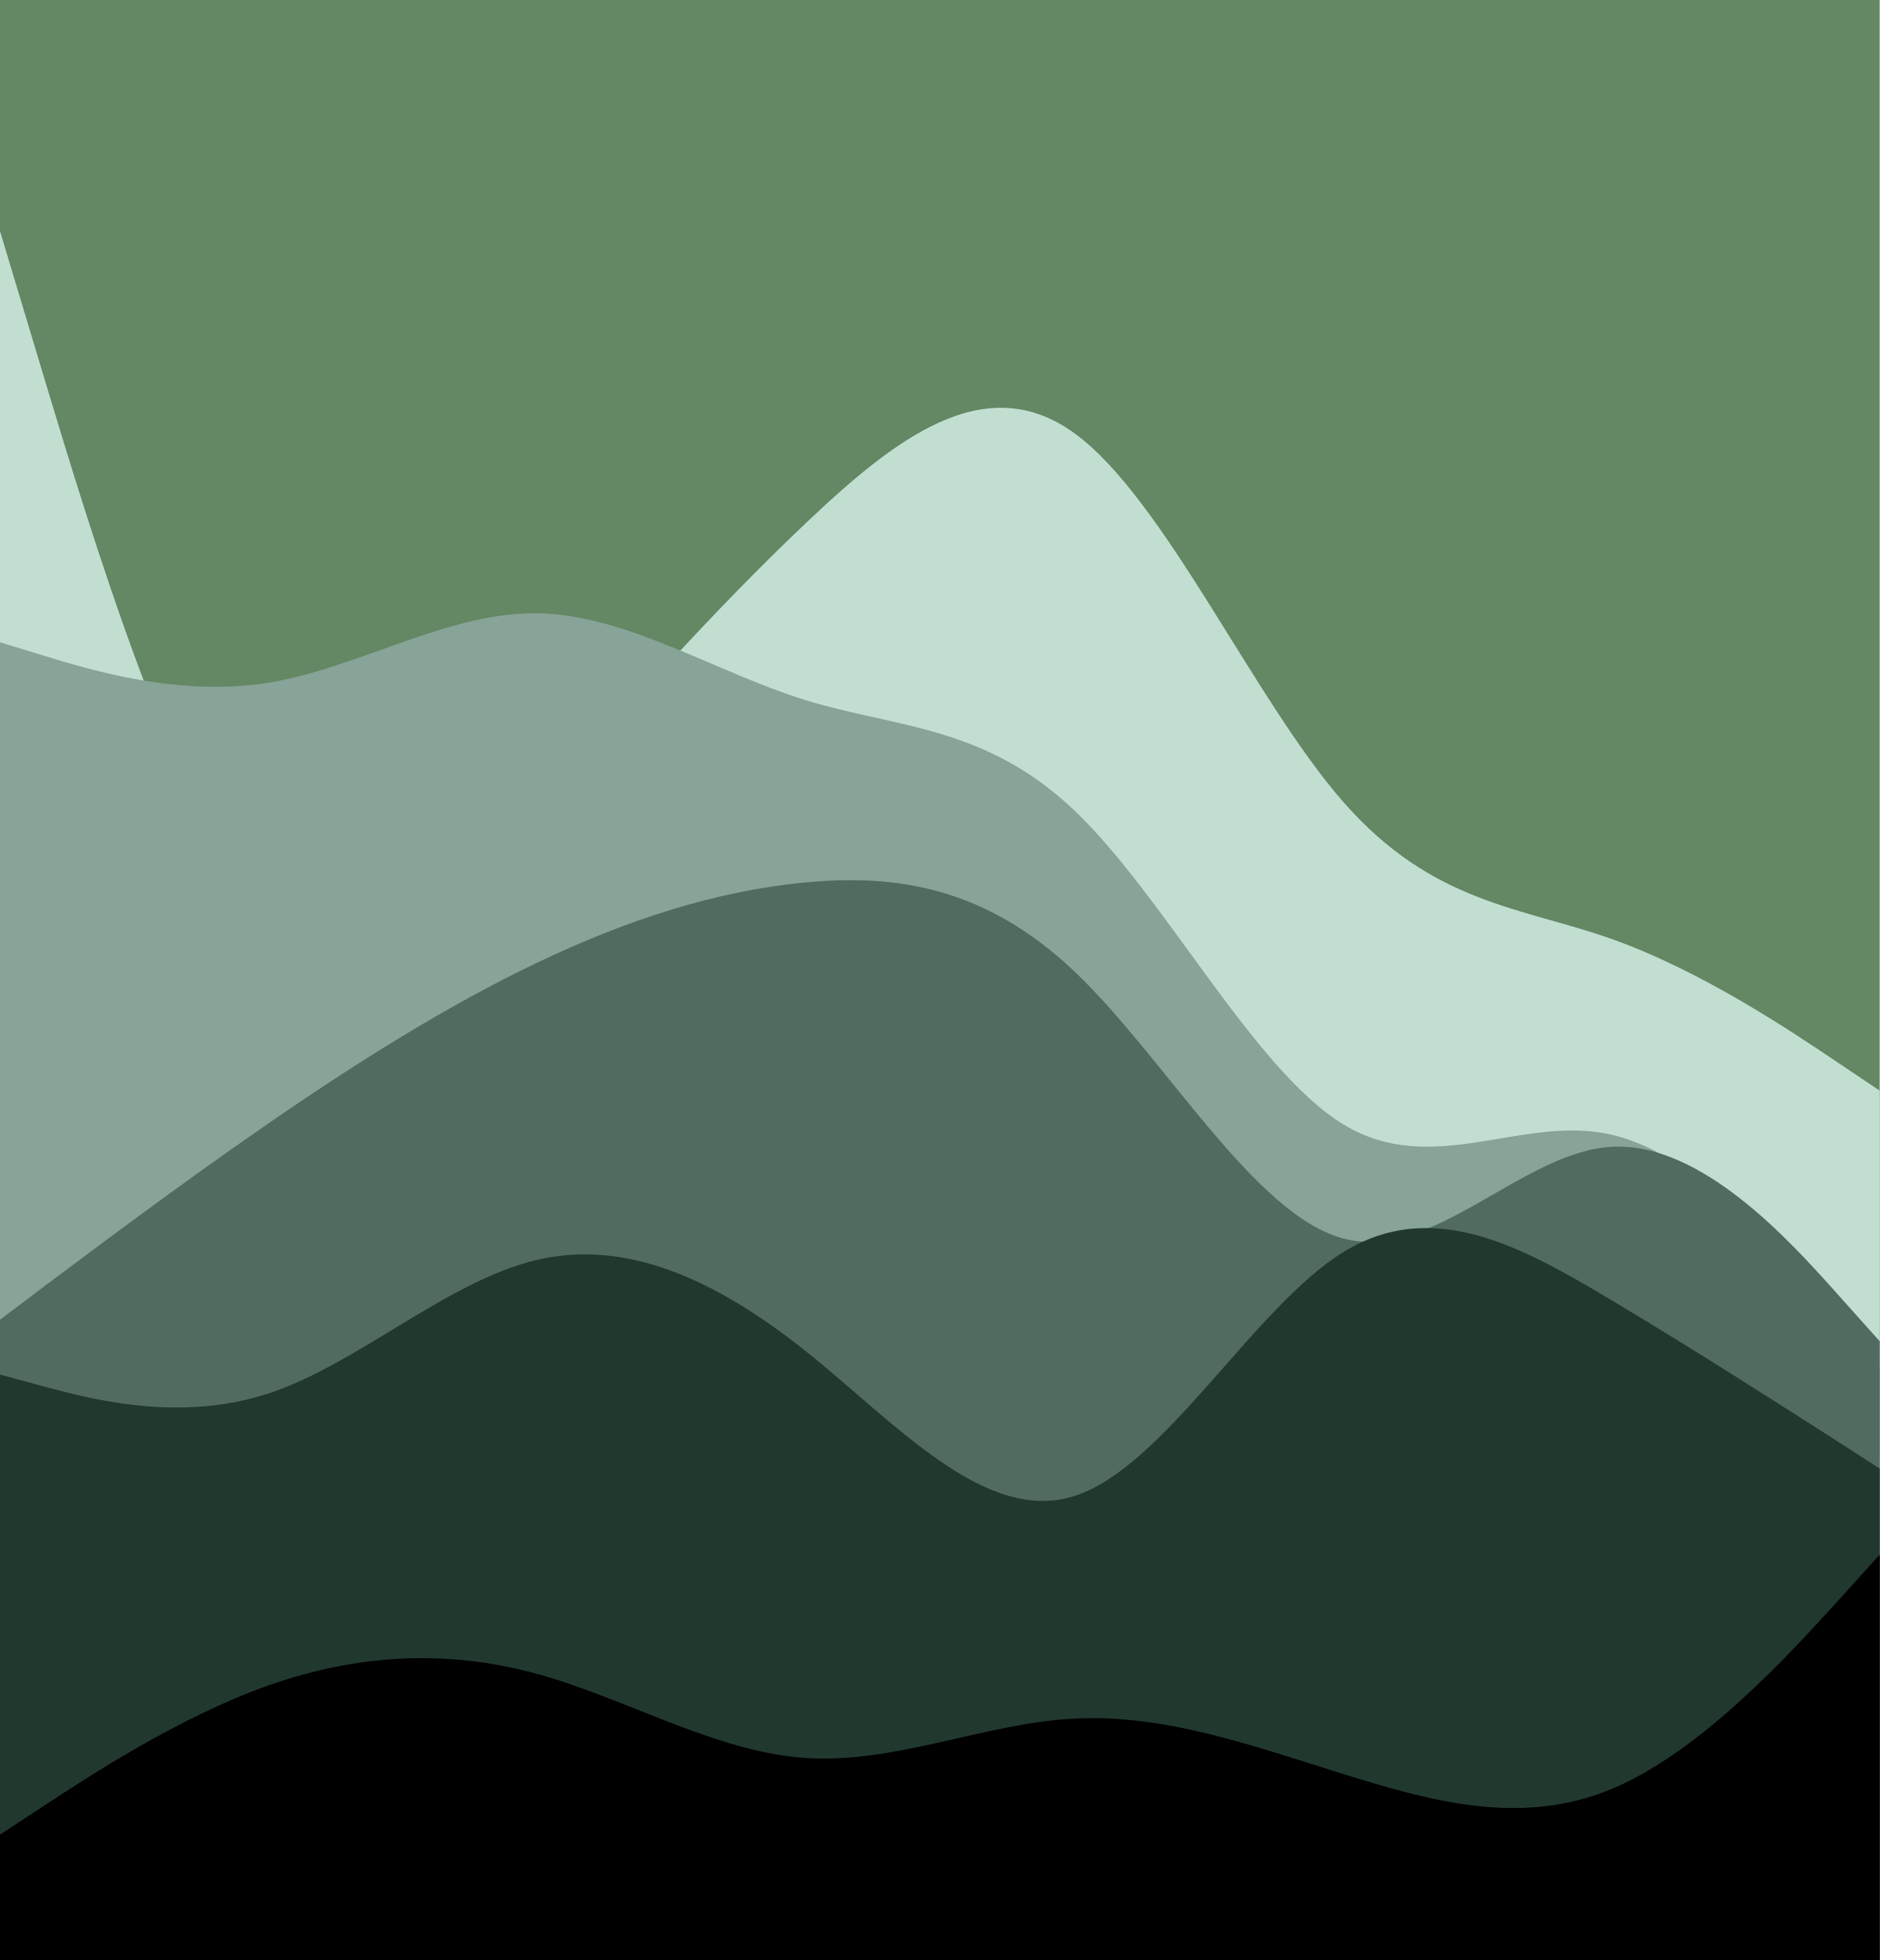
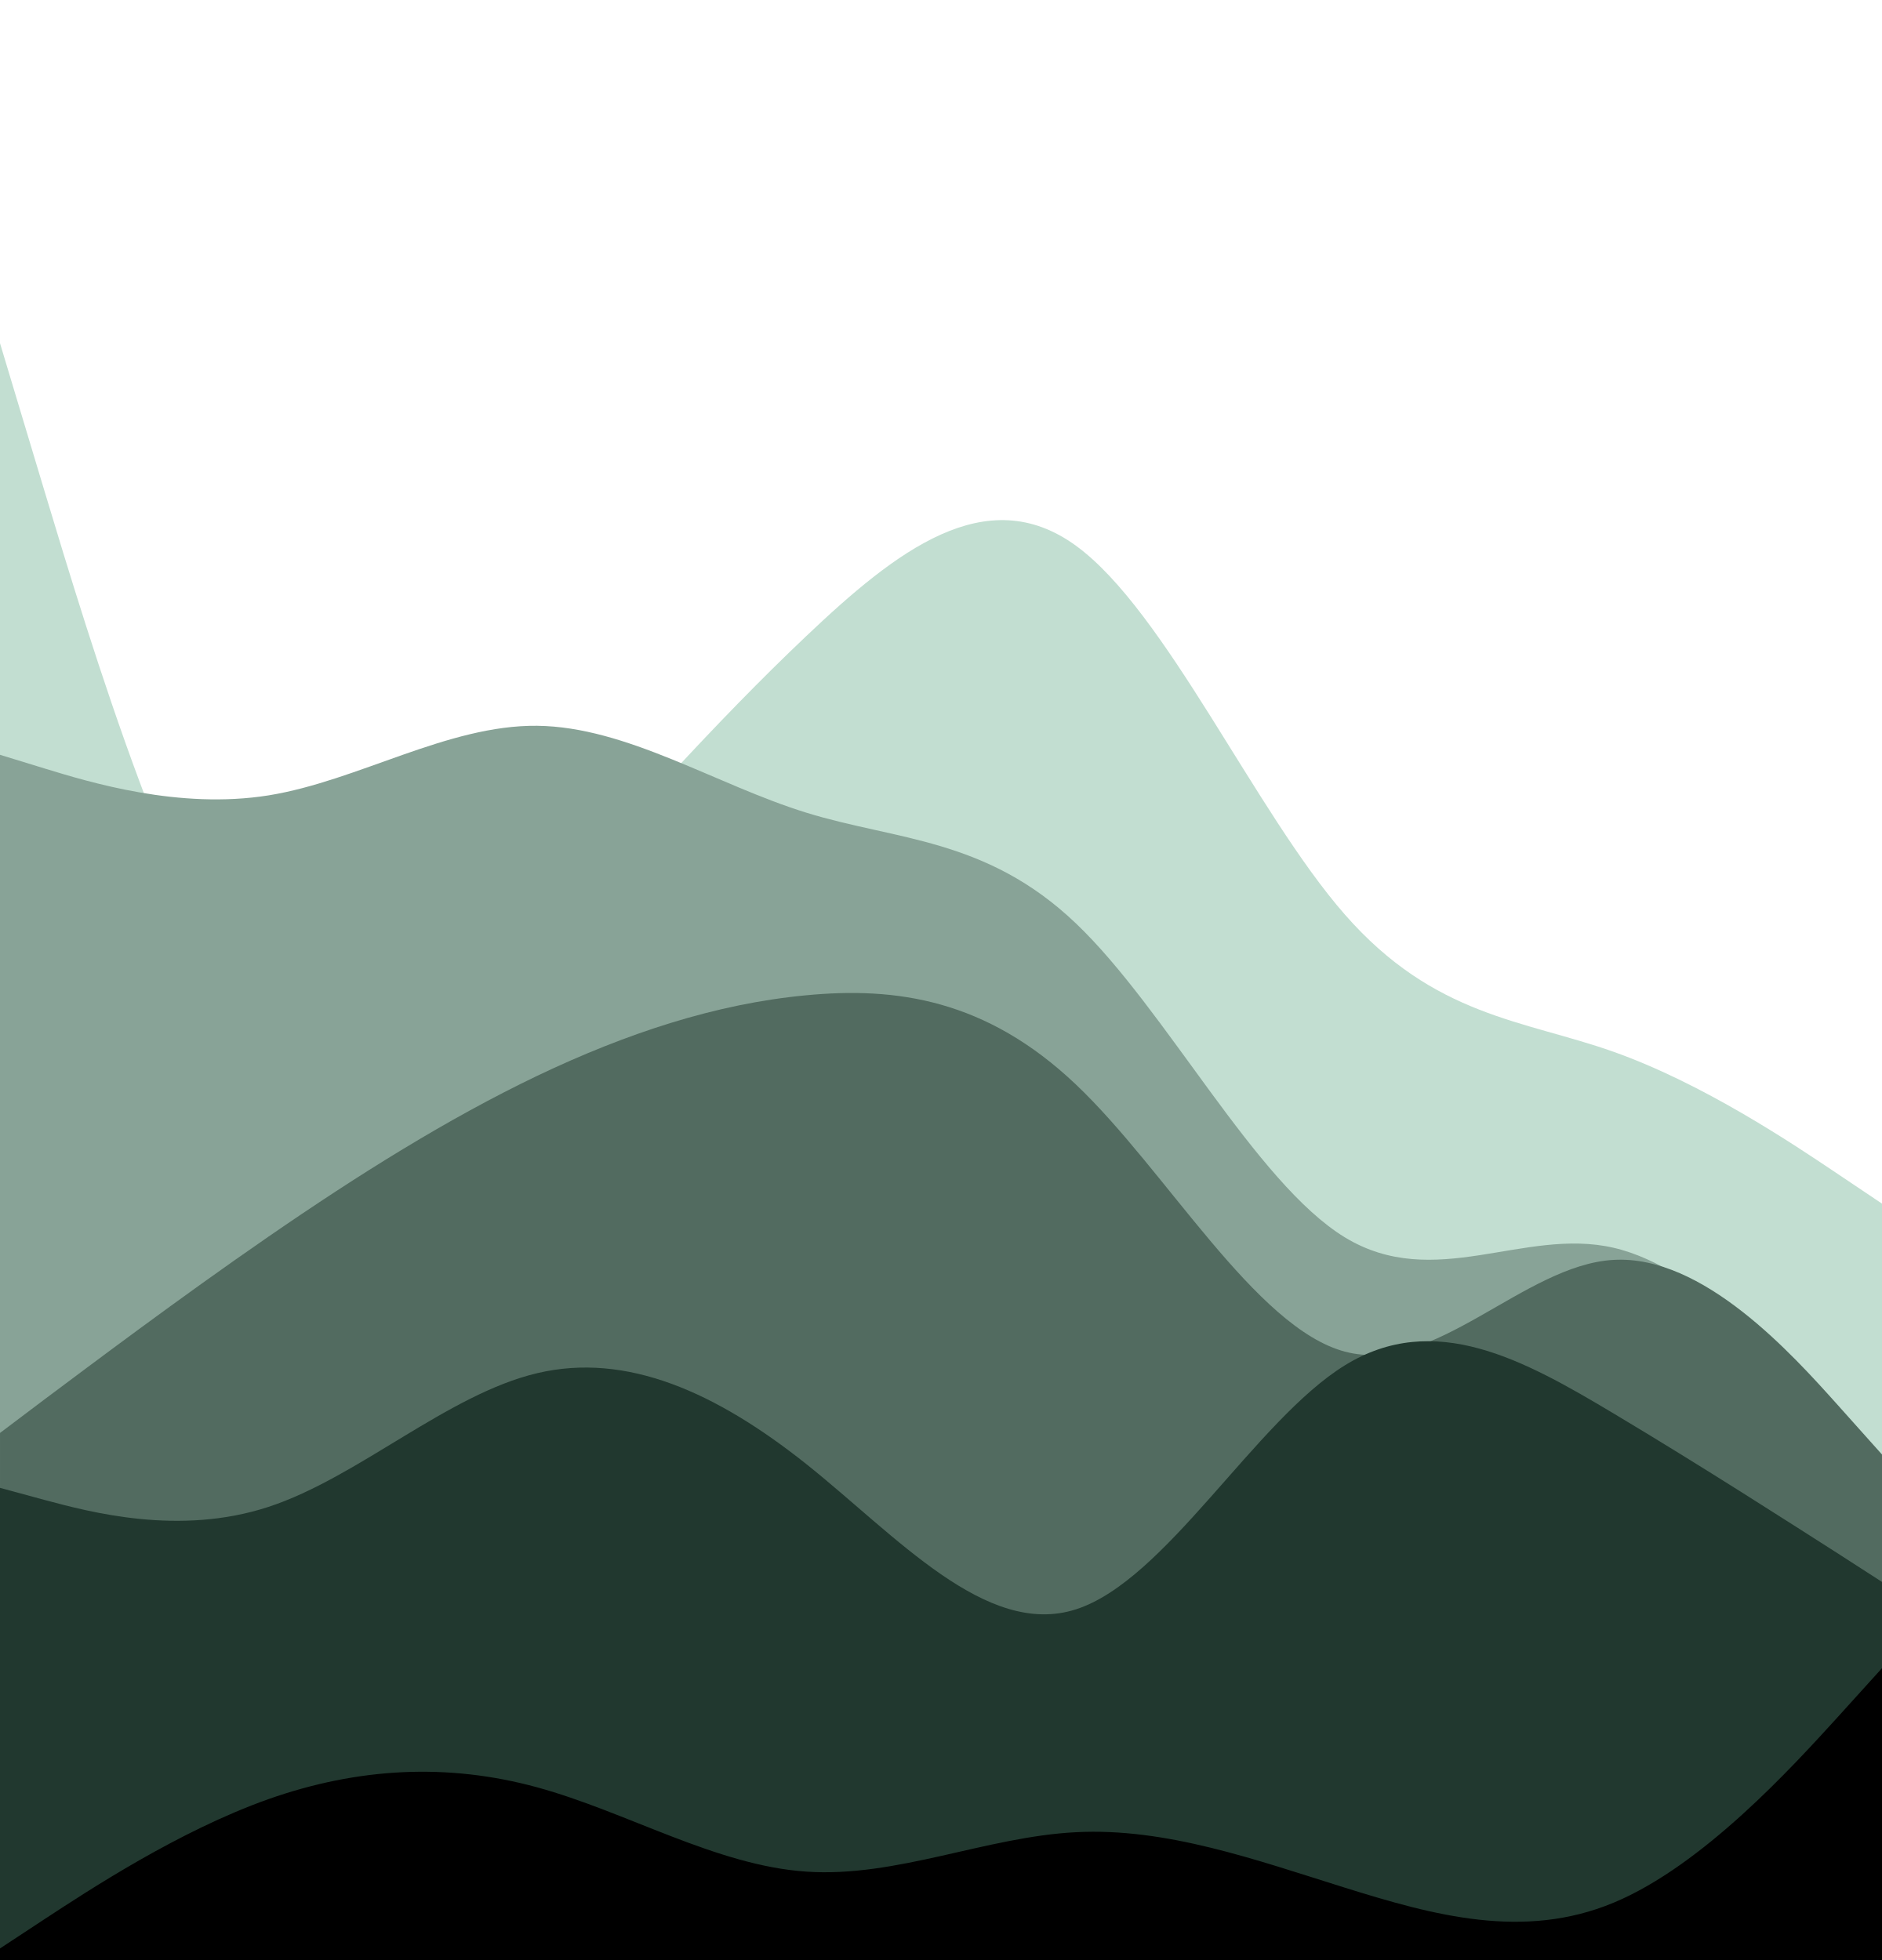
- <svg xmlns="http://www.w3.org/2000/svg" id="visual" width="960" height="1001" version="1.1" viewBox="0 0 960 1001">
-   <rect id="rect1" width="960" height="1e3" fill="#648764" />
-   <path id="path1" d="m0 118 22.8 75.8c22.9 75.9 68.5 227.5 114.2 276.7s91.3-4.2 137-56.3c45.7-52.2 91.3-103.2 137.2-146.7 45.8-43.5 91.8-79.5 137.6-46.2 45.9 33.4 91.5 136 137.2 188.2s91.3 53.8 137 70 91.3 46.8 114.2 62.2l22.8 15.3v444h-22.8-114.2-137-137.2-137.6-137.2-137-114.2-22.8z" fill="#c2ded1" />
-   <path id="path2" d="m0 328 22.8 7c22.9 7 68.5 21 114.2 13.7 45.7-7.4 91.3-36 137-35.5s91.3 30.1 137.2 44.3c45.8 14.2 91.8 12.8 137.6 56.5 45.9 43.7 91.5 132.3 137.2 160.2 45.7 27.8 91.3-5.2 137 5.3s91.3 64.5 114.2 91.5l22.8 27v303h-22.8-114.2-137-137.2-137.6-137.2-137-114.2-22.8z" fill="#88a397" />
-   <path id="path3" d="m0 674 22.8-17.2c22.9-17.1 68.5-51.5 114.2-83s91.3-60.1 137-82c45.7-21.8 91.3-36.8 137.2-41.1 45.8-4.4 91.8 2 137.6 45.5 45.9 43.5 91.5 124.1 137.2 136.3s91.3-44.2 137-46.8c45.7-2.7 91.3 48.3 114.2 73.8l22.8 25.5v316h-22.8-114.2-137-137.2-137.6-137.2-137-114.2-22.8z" fill="#526b60" />
-   <path id="path4" d="m0 702 22.8 6.2c22.9 6.1 68.5 18.5 114.2 3.5s91.3-57.4 137-68.2 91.3 9.8 137.2 46.3c45.8 36.5 91.8 88.9 137.6 74.2 45.9-14.7 91.5-96.3 137.2-124.5s91.3-2.8 137 24.5 91.3 56.7 114.2 71.3l22.8 14.7v251h-22.8-114.2-137-137.2-137.6-137.2-137-114.2-22.8z" fill="#21382f" />
-   <path id="path5" d="m0 937 22.8-15c22.9-15 68.5-45 114.2-61.2 45.7-16.1 91.3-18.5 137-6s91.3 39.9 137.2 43c45.8 3.2 91.8-17.8 137.6-20.1 45.9-2.4 91.5 14 137.2 28.3s91.3 26.7 137 7.7 91.3-69.4 114.2-94.5l22.8-25.2v207h-22.8-114.2-137-137.2-137.6-137.2-137-114.2-22.8z" />
+ <svg xmlns="http://www.w3.org/2000/svg" id="visual" width="960" height="1e3" version="1.1" viewBox="0 0 960 1e3">
+   <path id="path1" d="m0.001 175.1 22.8 75.8c22.9 75.9 68.5 227.5 114.2 276.7 45.7 49.2 91.3-4.2 137-56.3 45.7-52.2 91.3-103.2 137.2-146.7 45.8-43.5 91.8-79.5 137.6-46.2 45.9 33.4 91.5 136 137.2 188.2s91.3 53.8 137 70 91.3 46.8 114.2 62.2l22.8 15.3v444h-960z" fill="#c2ded1" />
+   <path id="path2" d="m0.001 385.1 22.8 7c22.9 7 68.5 21 114.2 13.7 45.7-7.4 91.3-36 137-35.5s91.3 30.1 137.2 44.3c45.8 14.2 91.8 12.8 137.6 56.5 45.9 43.7 91.5 132.3 137.2 160.2 45.7 27.8 91.3-5.2 137 5.3s91.3 64.5 114.2 91.5l22.8 27v303h-960z" fill="#88a397" />
+   <path id="path3" d="m0.001 731.1 22.8-17.2c22.9-17.1 68.5-51.5 114.2-83 45.7-31.5 91.3-60.1 137-82 45.7-21.8 91.3-36.8 137.2-41.1 45.8-4.4 91.8 2 137.6 45.5 45.9 43.5 91.5 124.1 137.2 136.3s91.3-44.2 137-46.8c45.7-2.7 91.3 48.3 114.2 73.8l22.8 25.5v316h-960z" fill="#526b60" />
+   <path id="path4" d="m0.001 759.1 22.8 6.2c22.9 6.1 68.5 18.5 114.2 3.5 45.7-15 91.3-57.4 137-68.2s91.3 9.8 137.2 46.3c45.8 36.5 91.8 88.9 137.6 74.2 45.9-14.7 91.5-96.3 137.2-124.5s91.3-2.8 137 24.5 91.3 56.7 114.2 71.3l22.8 14.7v251h-960z" fill="#21382f" />
+   <path id="path5" d="m0.001 994.1 22.8-15c22.9-15 68.5-45 114.2-61.2 45.7-16.1 91.3-18.5 137-6s91.3 39.9 137.2 43c45.8 3.2 91.8-17.8 137.6-20.1 45.9-2.4 91.5 14 137.2 28.3s91.3 26.7 137 7.7 91.3-69.4 114.2-94.5l22.8-25.2v207h-960z" />
</svg>
